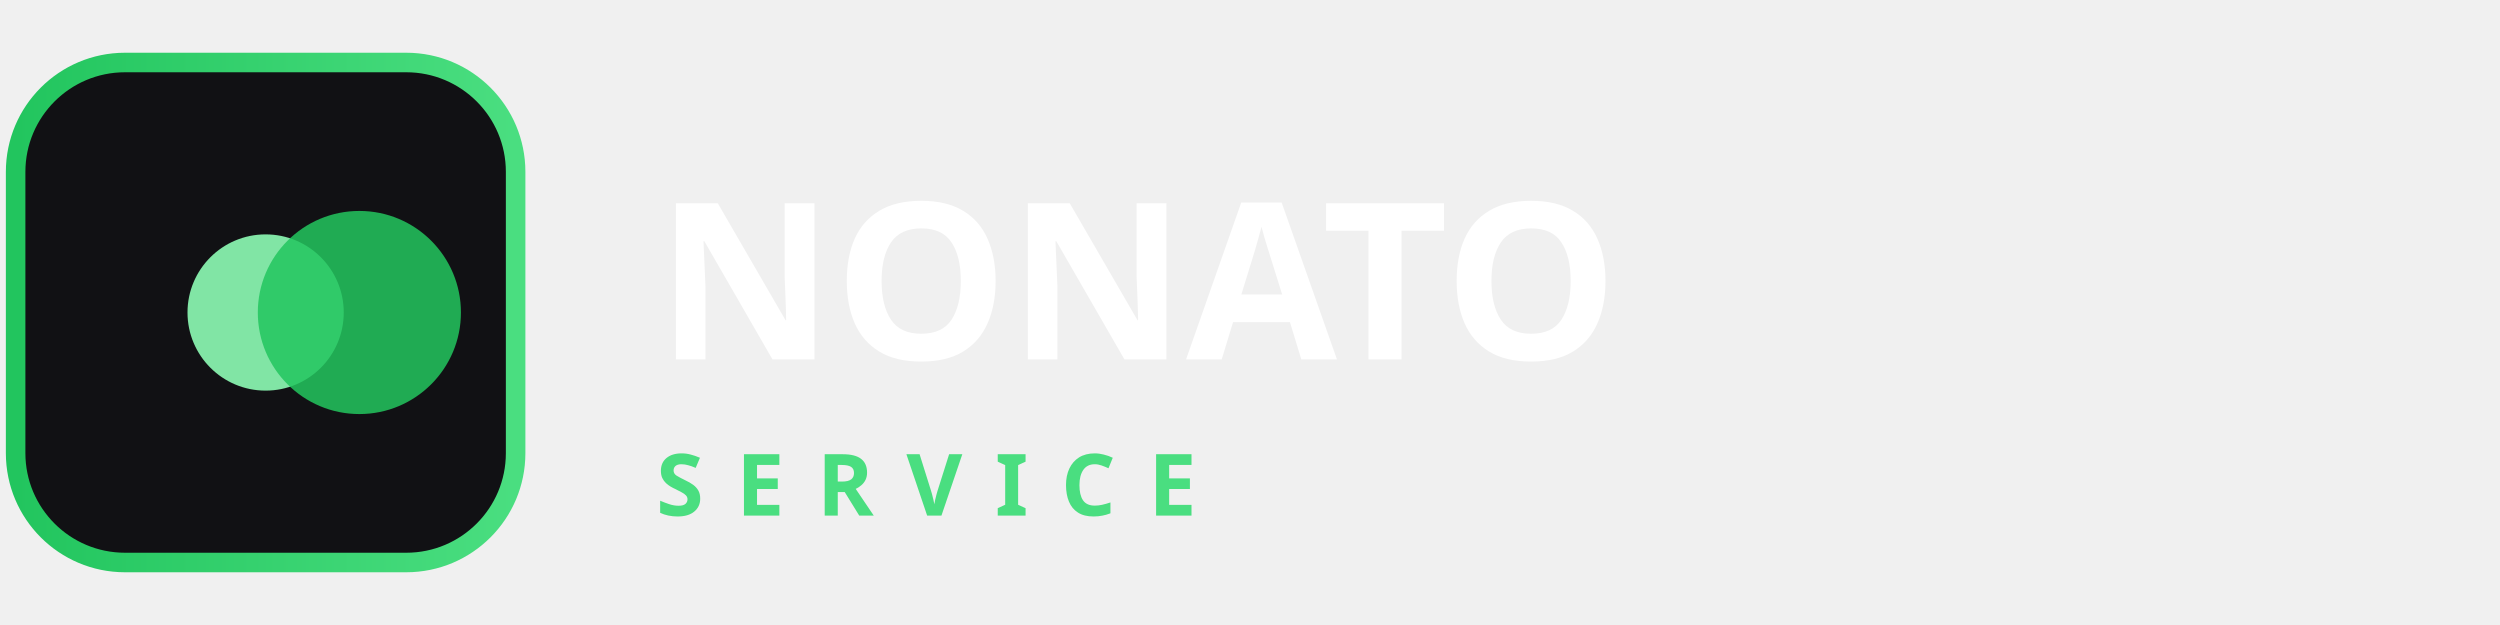
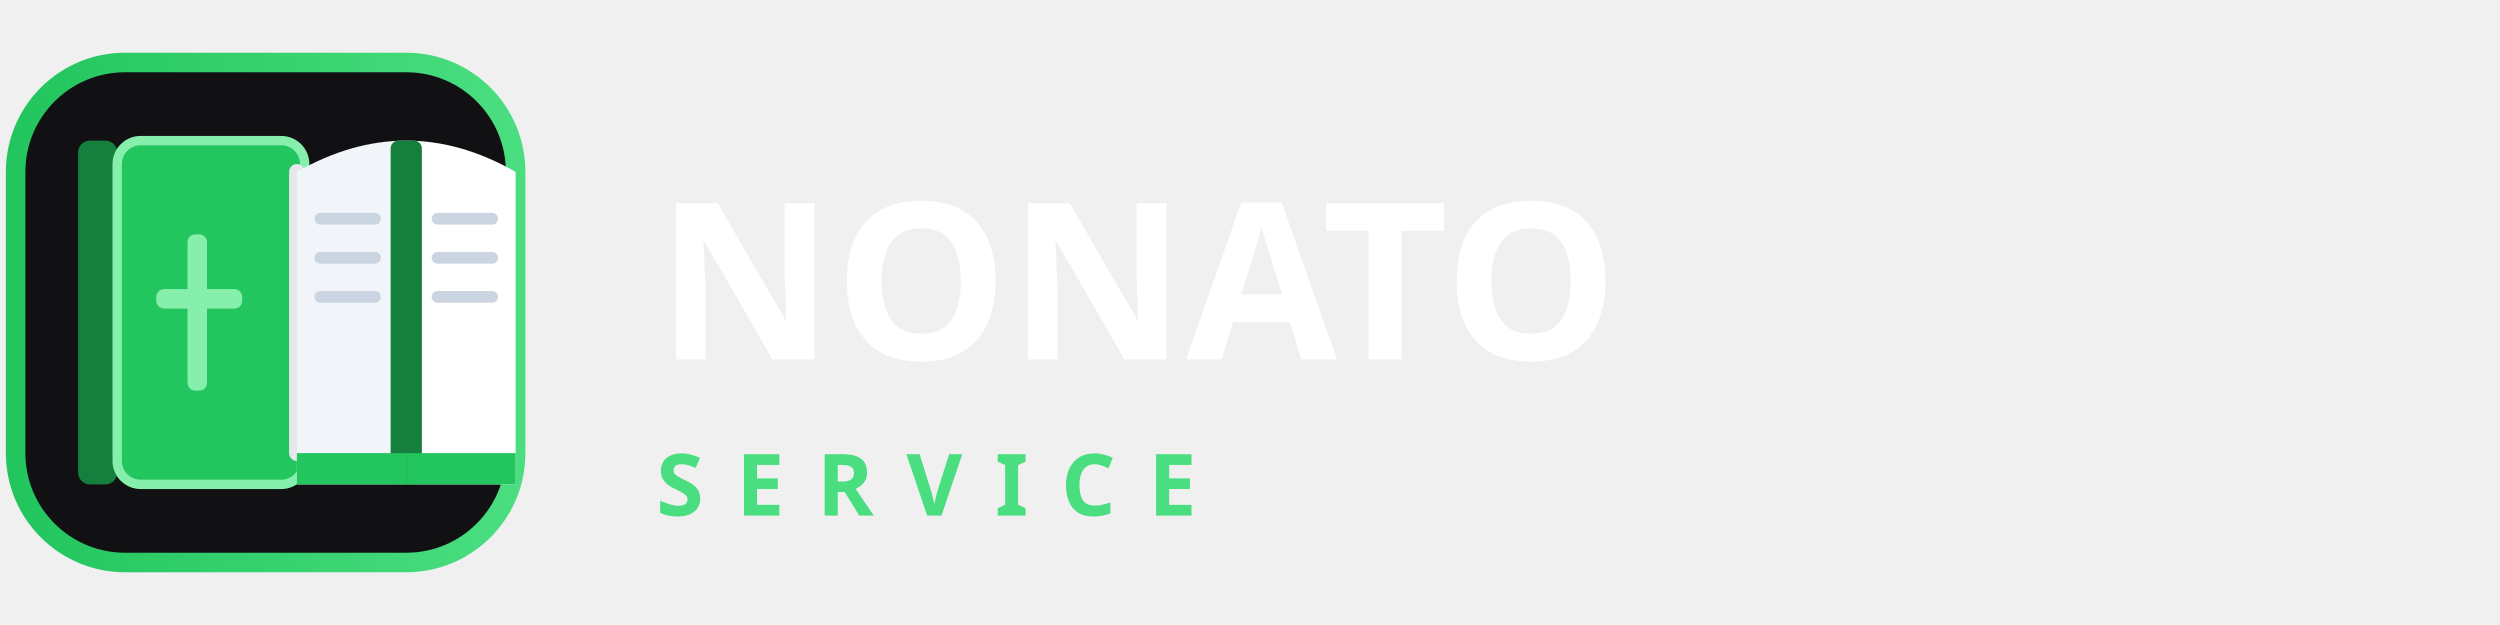
<svg xmlns="http://www.w3.org/2000/svg" viewBox="0 0 320 80" role="img" aria-label="NONATO SERVICE">
  <defs>
    <linearGradient id="g" x1="0%" y1="0%" x2="100%" y2="0%">
      <stop offset="0%" stop-color="#22c55e" />
      <stop offset="100%" stop-color="#4ade80" />
    </linearGradient>
  </defs>
  <rect x="2" y="8" width="64" height="64" rx="14" fill="#111114" stroke="url(#g)" stroke-width="2.5" />
-   <circle cx="34" cy="40" r="10" fill="#86efac" opacity="0.95" />
-   <circle cx="46" cy="40" r="13" fill="#22c55e" opacity="0.85" />
+   <g transform="translate(10, 18)">
+     <rect x="0" y="0" width="5" height="44" rx="1.5" fill="#15803d" />
+     <rect x="5" y="0" width="24" height="44" rx="3" fill="#22c55e" stroke="#86efac" stroke-width="1.2" />
+     <rect x="14" y="12" width="2.5" height="20" rx="1" fill="#86efac" />
+     <rect x="10" y="19" width="11" height="2.5" rx="1" fill="#86efac" />
+     <rect x="27" y="3" width="2" height="38" rx="1" fill="#e5e7eb" />
+   </g>
+   <g transform="translate(38, 18)">
+     <path d="M14 0 L14 44 L0 44 L0 4 Q7 0 14 0 Z" fill="#f1f5f9" />
+     <path d="M14 0 Q21 0 28 4 L28 44 L14 44 Z" fill="#ffffff" />
+     <rect x="12" y="0" width="4" height="44" rx="1" fill="#15803d" />
+     <line x1="3" y1="10" x2="10" y2="10" stroke="#cbd5e1" stroke-width="1.5" stroke-linecap="round" />
+     <line x1="3" y1="15" x2="10" y2="15" stroke="#cbd5e1" stroke-width="1.5" stroke-linecap="round" />
+     <line x1="3" y1="20" x2="10" y2="20" stroke="#cbd5e1" stroke-width="1.5" stroke-linecap="round" />
+     <line x1="18" y1="10" x2="25" y2="10" stroke="#cbd5e1" stroke-width="1.5" stroke-linecap="round" />
+     <line x1="18" y1="15" x2="25" y2="15" stroke="#cbd5e1" stroke-width="1.5" stroke-linecap="round" />
+     <line x1="18" y1="20" x2="25" y2="20" stroke="#cbd5e1" stroke-width="1.5" stroke-linecap="round" />
+     <path d="M0 40 L14 40 L14 44 L0 44 Z" fill="#22c55e" />
+     <path d="M14 40 L28 40 L28 44 L14 44 Z" fill="#22c55e" />
+   </g>
  <text x="84" y="46" font-family="Segoe UI, system-ui, sans-serif" font-size="28" font-weight="800" fill="#ffffff">NONATO</text>
  <text x="84" y="66" font-family="Segoe UI, system-ui, sans-serif" font-size="11" font-weight="700" fill="#4ade80" letter-spacing="0.38em">SERVICE</text>
</svg>
